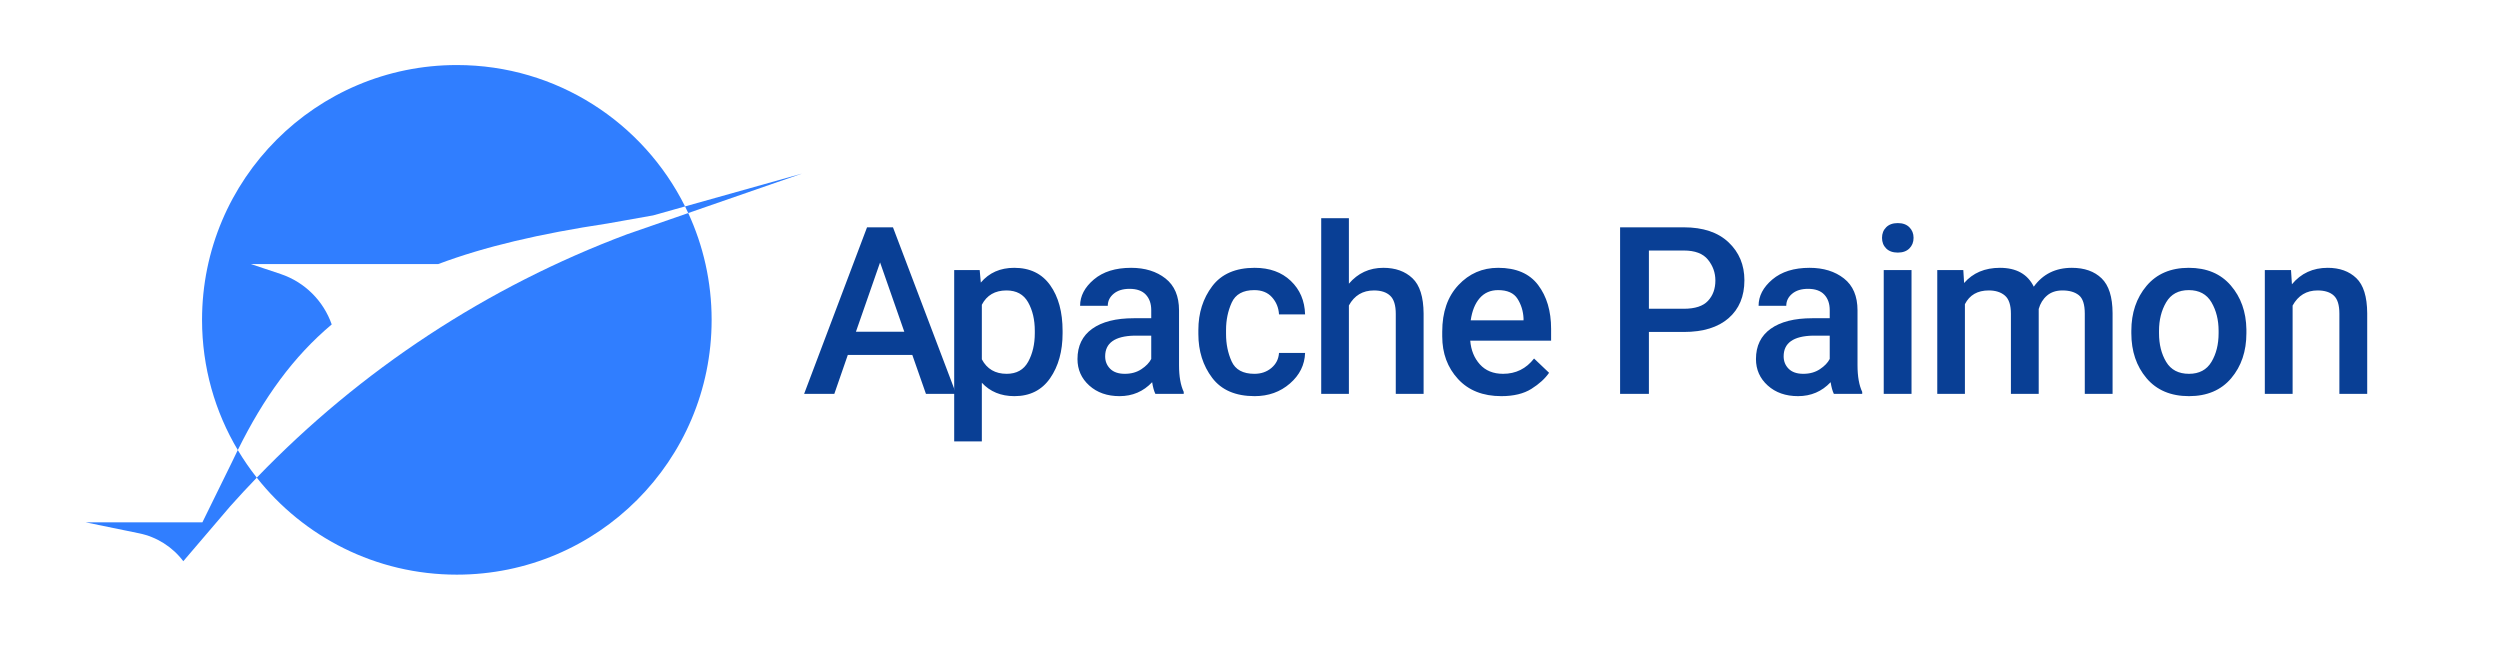
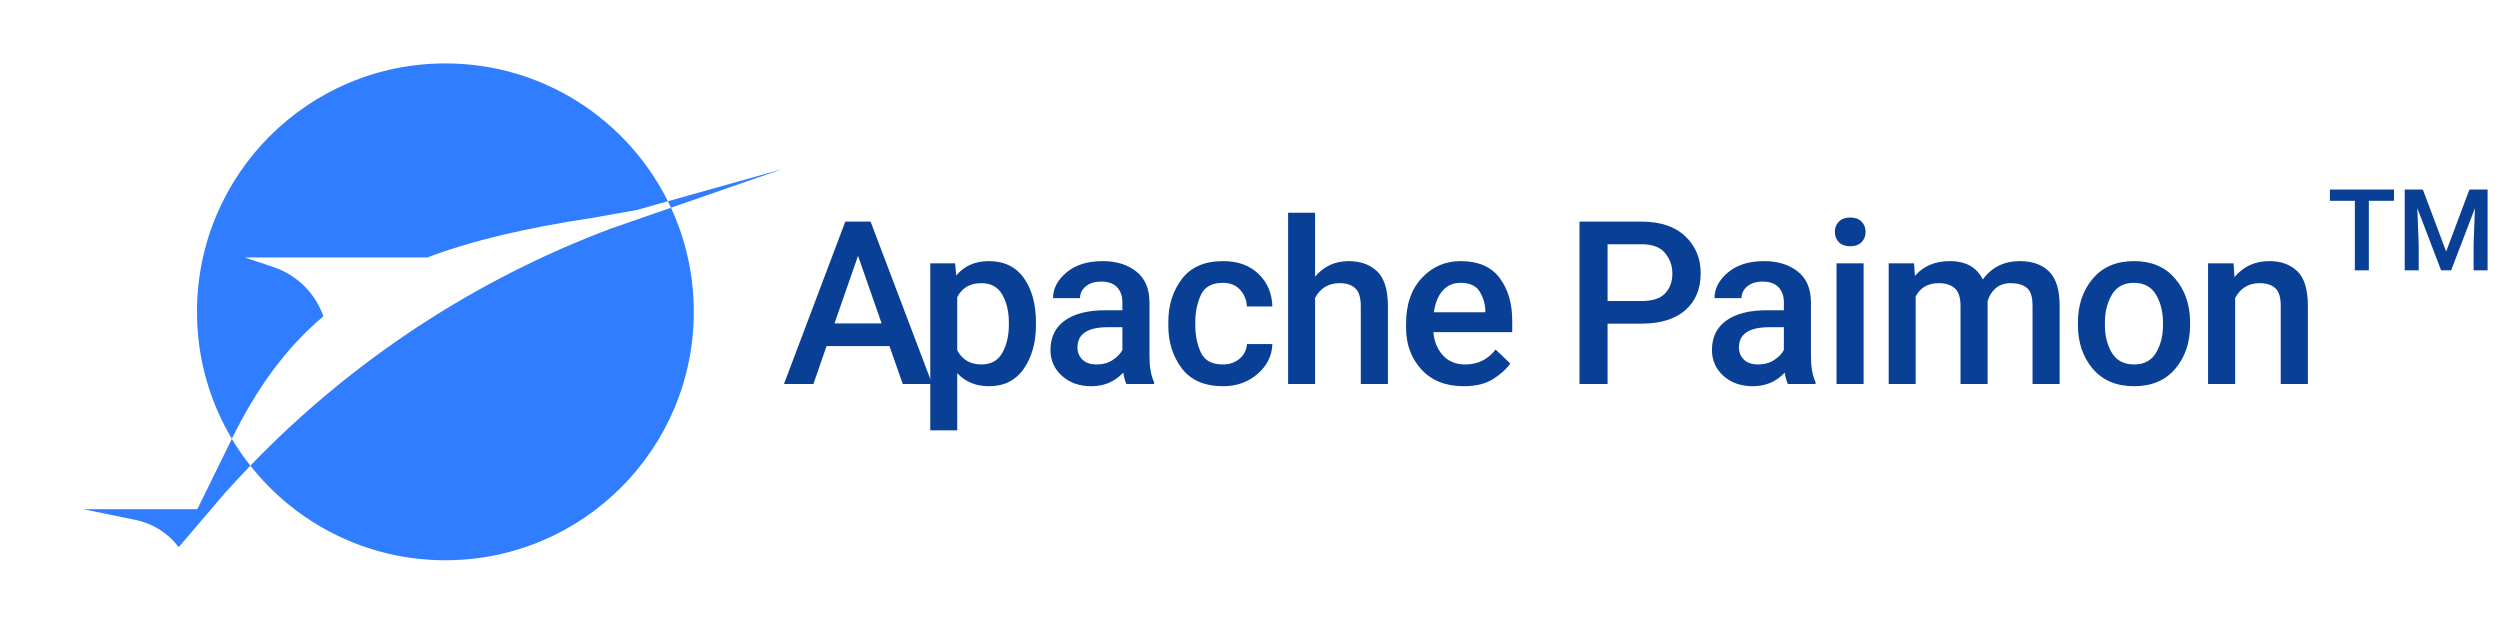
- <svg xmlns="http://www.w3.org/2000/svg" id="_图层_2" data-name="图层 2" viewBox="0 0 1072.43 277.75">
+ <svg xmlns="http://www.w3.org/2000/svg" id="_图层_2" data-name="图层 2" viewBox="0 0 1100 277.75">
  <defs>
    <style>
      .cls-1 {
        fill: none;
      }

      .cls-2 {
        letter-spacing: -.02em;
      }

      .cls-3 {
        letter-spacing: -.02em;
      }

      .cls-4 {
        letter-spacing: -.05em;
      }

      .cls-5 {
        fill: #307eff;
      }

      .cls-6 {
        letter-spacing: -.03em;
      }

      .cls-7 {
        fill: #093f95;
        font-family: Roboto-Medium, Roboto;
        font-size: 100.48px;
        font-weight: 500;
      }
+ 
+       .cls-tm {
+         font-size: 50px;
+       }
    </style>
  </defs>
  <g id="_图层_1-2" data-name="图层 1">
    <g>
      <g>
        <text class="cls-7" transform="translate(344.06 168.95)">
          <tspan class="cls-4" x="0" y="0">A</tspan>
          <tspan class="cls-3" x="59.12" y="0">pache </tspan>
          <tspan class="cls-6" x="343.6" y="0">P</tspan>
          <tspan class="cls-2" x="404.73" y="0">aimon</tspan>
+           <tspan class="cls-tm" x="680" y="-50">TM</tspan>
        </text>
        <g>
          <path class="cls-5" d="m344.06,74.45l-50.19,14.1c.47.94.92,1.89,1.36,2.84l48.83-16.94Z" />
          <path class="cls-5" d="m99.44,198.37l-12.62,25.69h-50.11l22.99,4.72c7.55,1.55,14.28,5.8,18.93,11.96l20.16-23.6c3.71-4.16,7.5-8.23,11.36-12.24-2.97-3.76-5.69-7.71-8.15-11.84-.86,1.74-1.72,3.51-2.56,5.31Z" />
          <path class="cls-5" d="m142.3,139.18c-3.51-10.04-11.49-18.15-21.95-21.65l-12.74-4.26h80.4c19.85-7.47,43.6-13.02,72.56-17.39l19.6-3.48,13.7-3.85c-17.9-35.95-55.01-60.65-97.9-60.65-60.37,0-109.3,48.94-109.3,109.3,0,20.41,5.6,39.51,15.34,55.85,11.13-22.5,23.81-40.04,40.29-53.88Z" />
          <path class="cls-5" d="m269.07,100.47c-60.11,22.53-114.4,58.22-158.92,104.43,20.02,25.34,51.02,41.61,85.82,41.61,60.37,0,109.3-48.94,109.3-109.3,0-16.36-3.6-31.88-10.04-45.81l-26.17,9.08Z" />
        </g>
      </g>
-       <rect class="cls-1" width="1072.43" height="277.75" />
+       <rect class="cls-1" width="1100" height="277.75" />
    </g>
  </g>
</svg>
